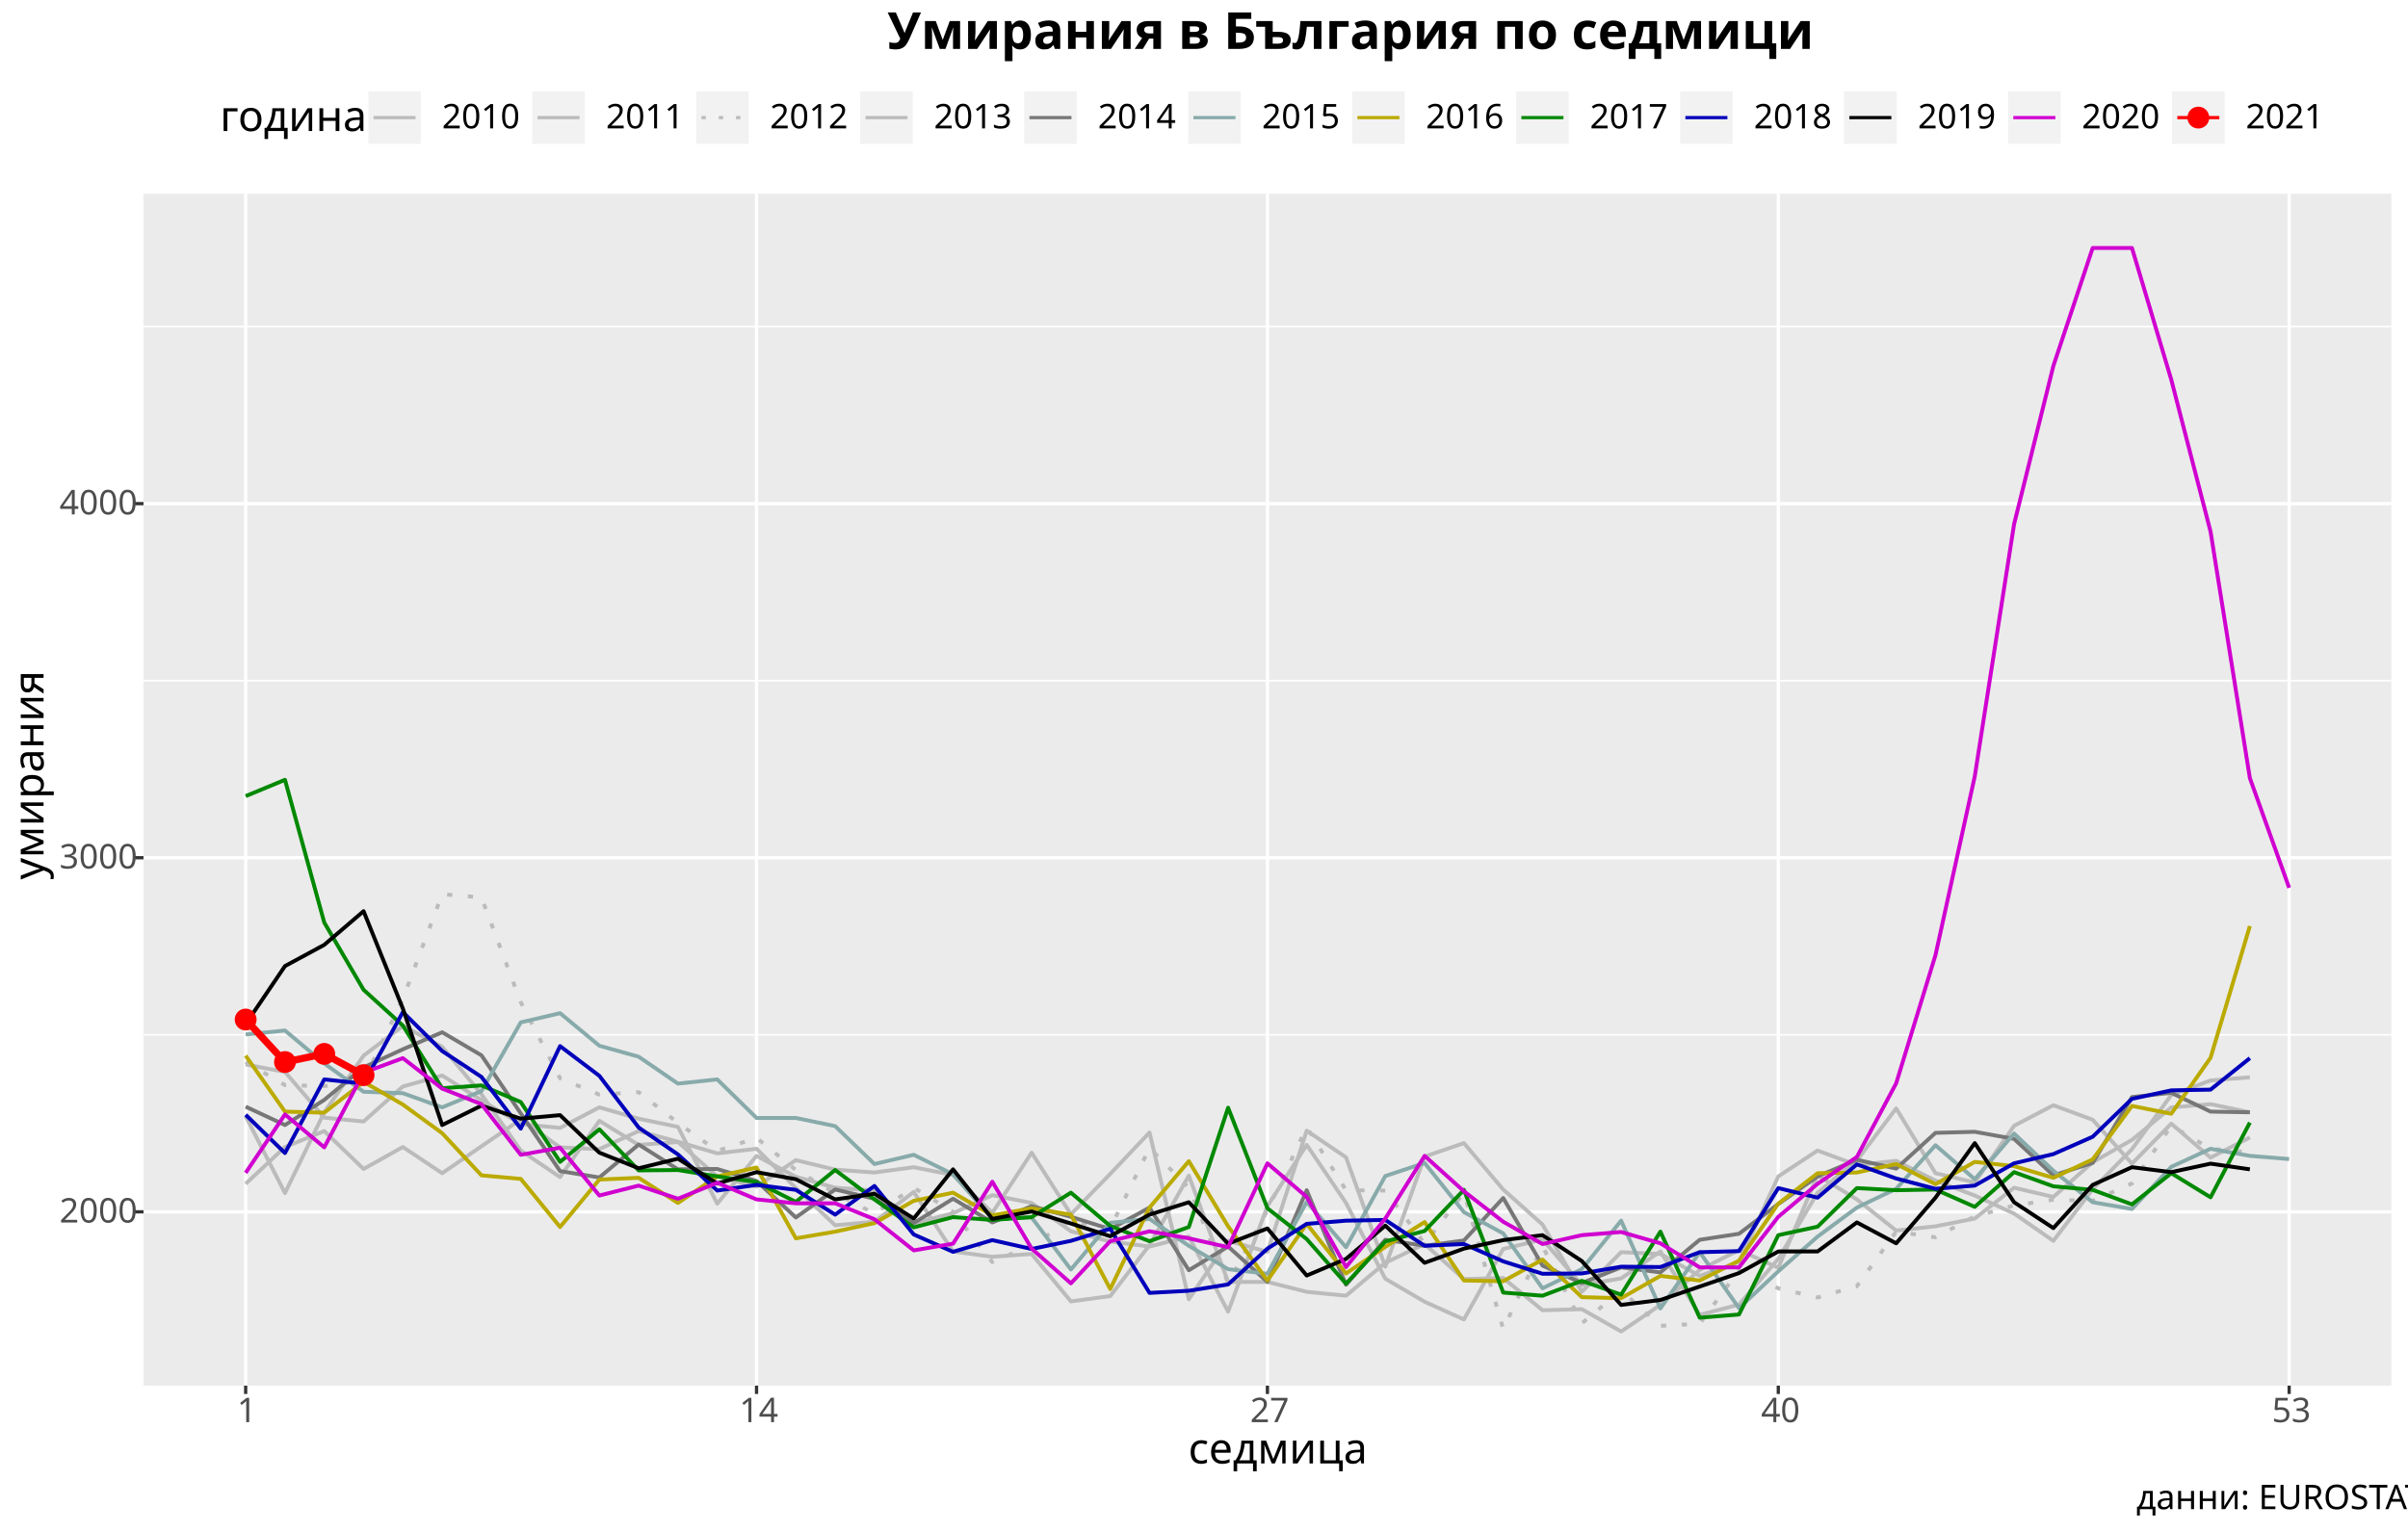
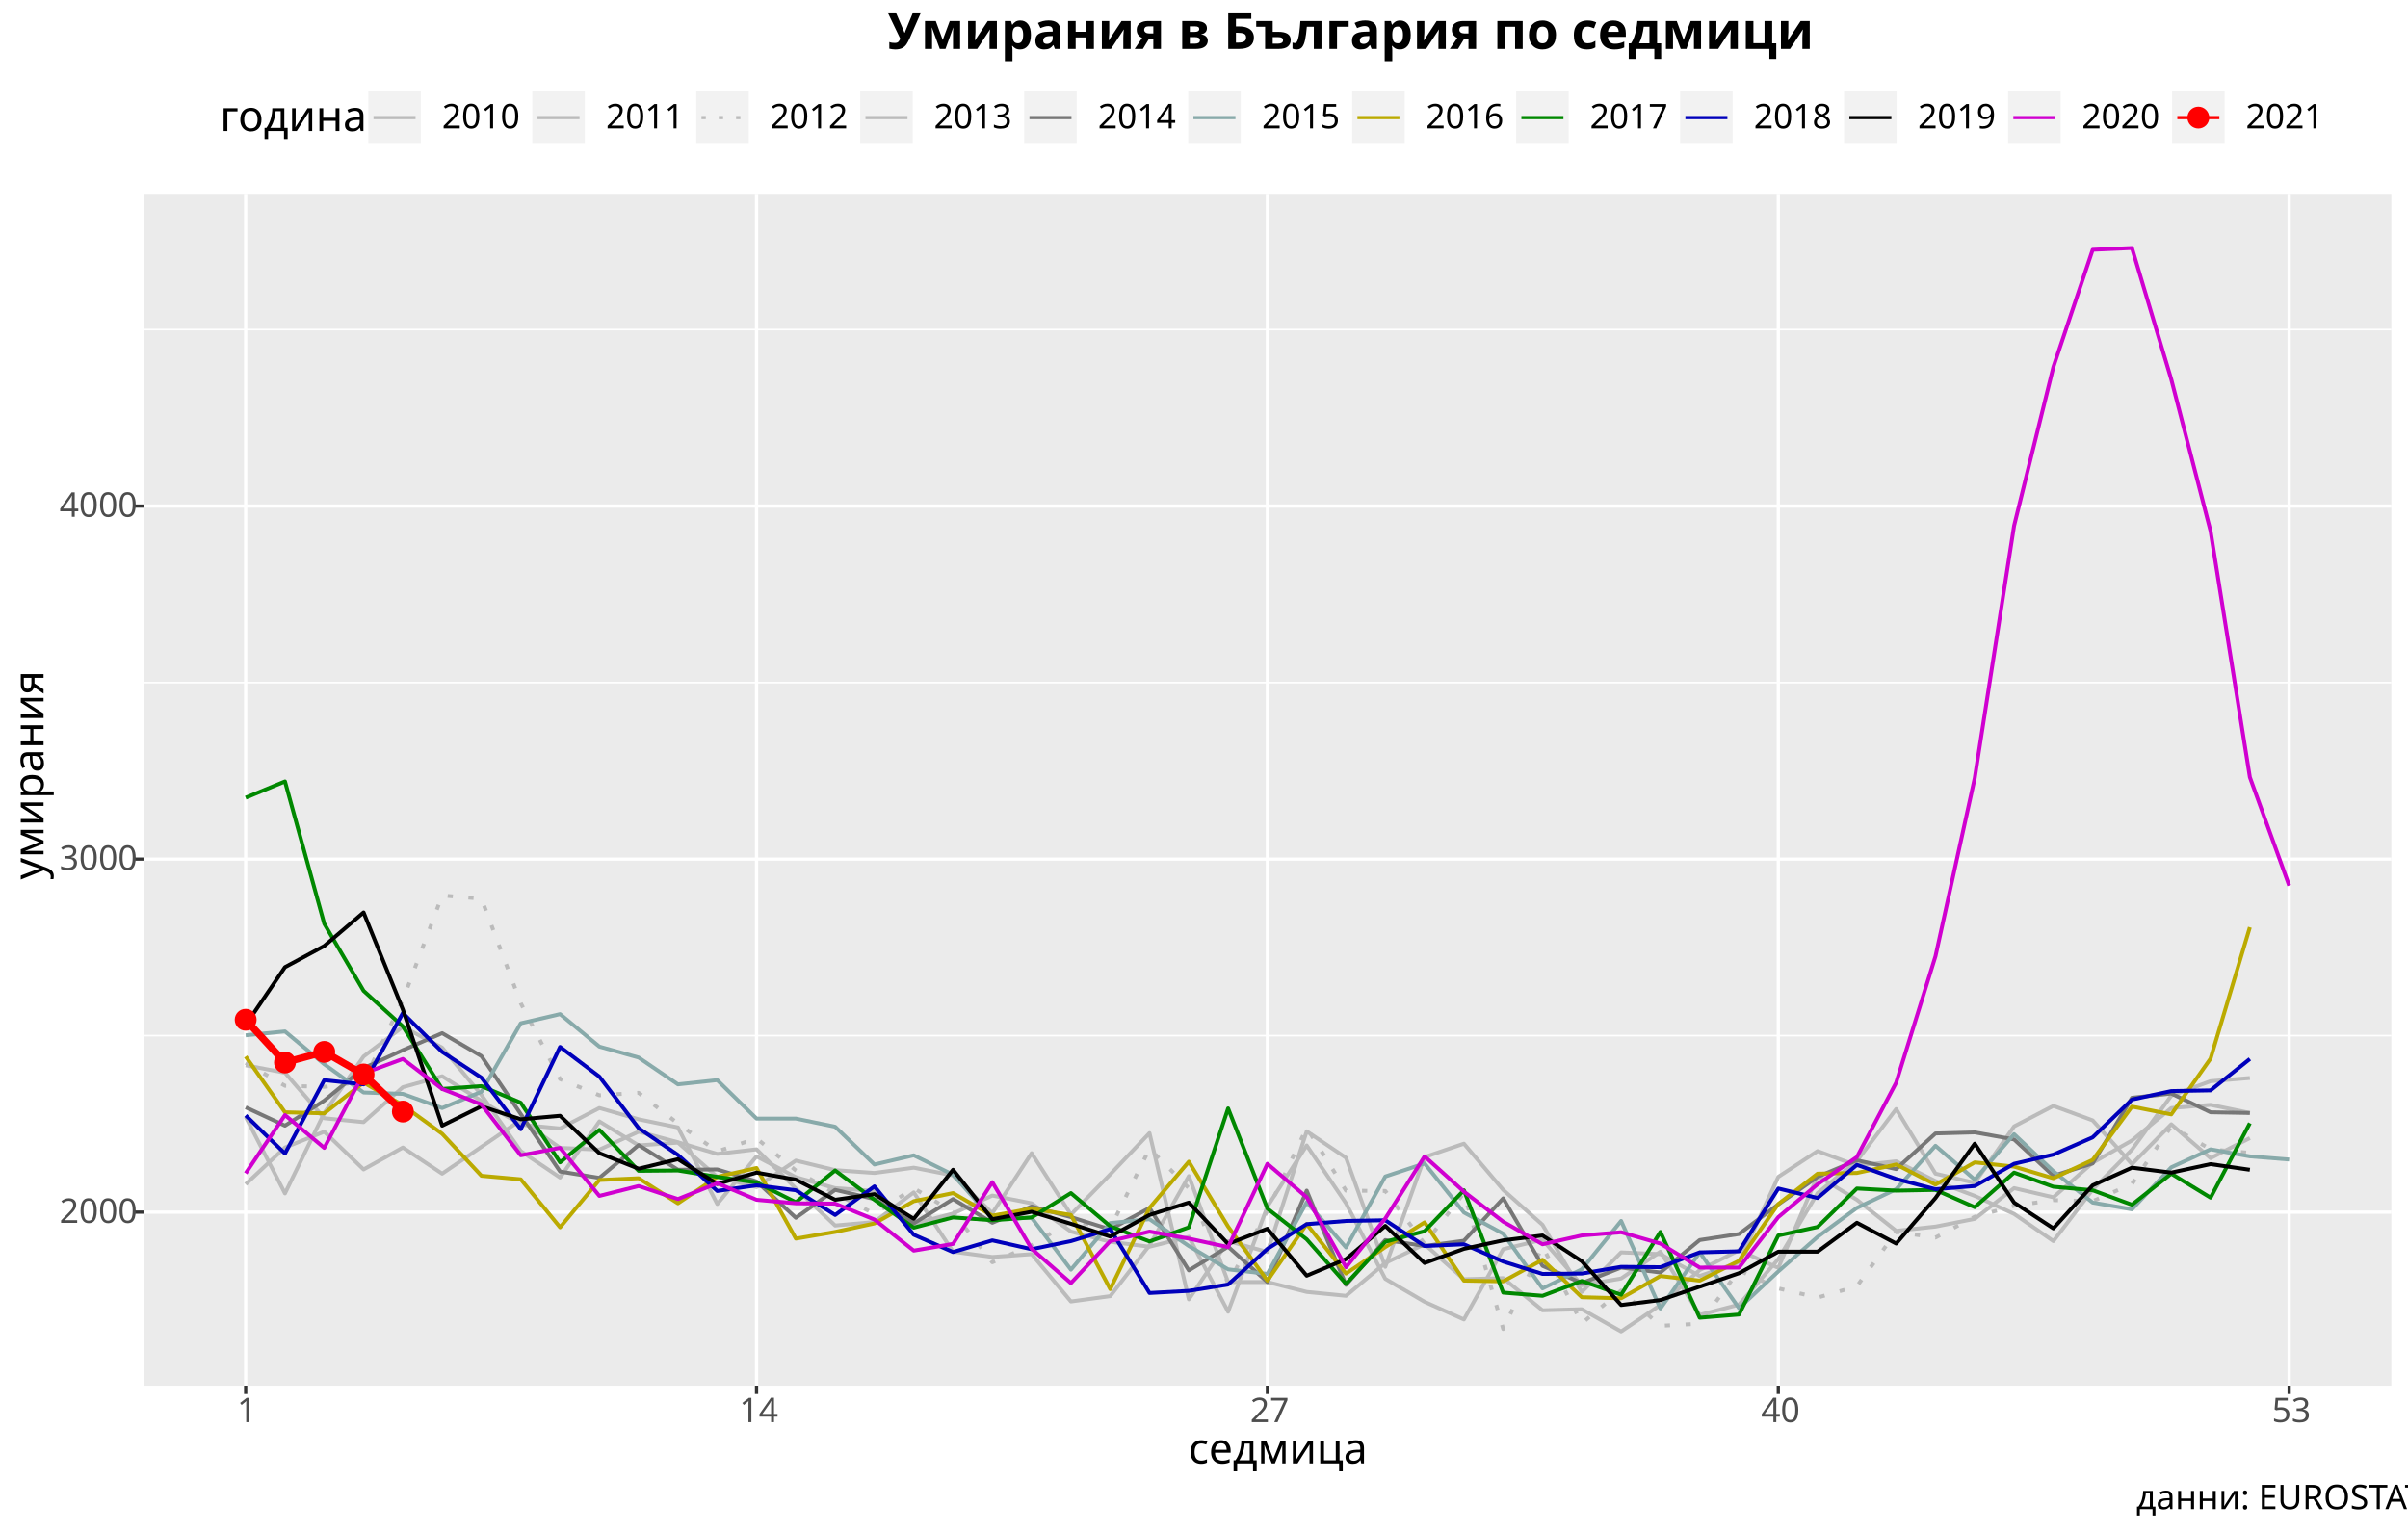
<svg xmlns="http://www.w3.org/2000/svg" viewBox="0 0 792.00 504.00">
  <defs>
    <style type="text/css">
    line, polyline, polygon, path, rect, circle {
      fill: none;
      stroke: #000000;
      stroke-linecap: round;
      stroke-linejoin: round;
      stroke-miterlimit: 10.00;
    }
  </style>
  </defs>
  <rect width="100%" height="100%" style="stroke: none; fill: #FFFFFF;" />
  <rect x="0.00" y="0.00" width="792.00" height="504.00" style="stroke-width: 1.07; stroke: #FFFFFF; fill: #FFFFFF;" />
  <defs>
    <clipPath id="cpNDcuMjB8Nzg2LjUyfDQ1NS44OHw2My43Nw==">
      <rect x="47.20" y="63.77" width="739.32" height="392.12" />
    </clipPath>
  </defs>
  <rect x="47.20" y="63.77" width="739.32" height="392.12" style="stroke-width: 1.07; stroke: none; fill: #EBEBEB;" clip-path="url(#cpNDcuMjB8Nzg2LjUyfDQ1NS44OHw2My43Nw==)" />
-   <polyline points="47.20,340.44 786.52,340.44 " style="stroke-width: 0.53; stroke: #FFFFFF; stroke-linecap: butt;" clip-path="url(#cpNDcuMjB8Nzg2LjUyfDQ1NS44OHw2My43Nw==)" />
-   <polyline points="47.20,223.94 786.52,223.94 " style="stroke-width: 0.53; stroke: #FFFFFF; stroke-linecap: butt;" clip-path="url(#cpNDcuMjB8Nzg2LjUyfDQ1NS44OHw2My43Nw==)" />
-   <polyline points="47.20,107.45 786.52,107.45 " style="stroke-width: 0.53; stroke: #FFFFFF; stroke-linecap: butt;" clip-path="url(#cpNDcuMjB8Nzg2LjUyfDQ1NS44OHw2My43Nw==)" />
-   <polyline points="47.20,398.69 786.52,398.69 " style="stroke-width: 1.07; stroke: #FFFFFF; stroke-linecap: butt;" clip-path="url(#cpNDcuMjB8Nzg2LjUyfDQ1NS44OHw2My43Nw==)" />
-   <polyline points="47.20,282.19 786.52,282.19 " style="stroke-width: 1.07; stroke: #FFFFFF; stroke-linecap: butt;" clip-path="url(#cpNDcuMjB8Nzg2LjUyfDQ1NS44OHw2My43Nw==)" />
-   <polyline points="47.20,165.70 786.52,165.70 " style="stroke-width: 1.07; stroke: #FFFFFF; stroke-linecap: butt;" clip-path="url(#cpNDcuMjB8Nzg2LjUyfDQ1NS44OHw2My43Nw==)" />
+   <polyline points="47.20,340.72 786.52,340.72 " style="stroke-width: 0.53; stroke: #FFFFFF; stroke-linecap: butt;" clip-path="url(#cpNDcuMjB8Nzg2LjUyfDQ1NS44OHw2My43Nw==)" />
+   <polyline points="47.20,224.57 786.52,224.57 " style="stroke-width: 0.53; stroke: #FFFFFF; stroke-linecap: butt;" clip-path="url(#cpNDcuMjB8Nzg2LjUyfDQ1NS44OHw2My43Nw==)" />
+   <polyline points="47.20,108.42 786.52,108.42 " style="stroke-width: 0.53; stroke: #FFFFFF; stroke-linecap: butt;" clip-path="url(#cpNDcuMjB8Nzg2LjUyfDQ1NS44OHw2My43Nw==)" />
+   <polyline points="47.20,398.80 786.52,398.80 " style="stroke-width: 1.07; stroke: #FFFFFF; stroke-linecap: butt;" clip-path="url(#cpNDcuMjB8Nzg2LjUyfDQ1NS44OHw2My43Nw==)" />
+   <polyline points="47.20,282.65 786.52,282.65 " style="stroke-width: 1.07; stroke: #FFFFFF; stroke-linecap: butt;" clip-path="url(#cpNDcuMjB8Nzg2LjUyfDQ1NS44OHw2My43Nw==)" />
+   <polyline points="47.20,166.50 786.52,166.50 " style="stroke-width: 1.07; stroke: #FFFFFF; stroke-linecap: butt;" clip-path="url(#cpNDcuMjB8Nzg2LjUyfDQ1NS44OHw2My43Nw==)" />
  <polyline points="80.80,455.88 80.80,63.77 " style="stroke-width: 1.07; stroke: #FFFFFF; stroke-linecap: butt;" clip-path="url(#cpNDcuMjB8Nzg2LjUyfDQ1NS44OHw2My43Nw==)" />
  <polyline points="248.83,455.88 248.83,63.77 " style="stroke-width: 1.07; stroke: #FFFFFF; stroke-linecap: butt;" clip-path="url(#cpNDcuMjB8Nzg2LjUyfDQ1NS44OHw2My43Nw==)" />
  <polyline points="416.86,455.88 416.86,63.77 " style="stroke-width: 1.07; stroke: #FFFFFF; stroke-linecap: butt;" clip-path="url(#cpNDcuMjB8Nzg2LjUyfDQ1NS44OHw2My43Nw==)" />
  <polyline points="584.89,455.88 584.89,63.77 " style="stroke-width: 1.07; stroke: #FFFFFF; stroke-linecap: butt;" clip-path="url(#cpNDcuMjB8Nzg2LjUyfDQ1NS44OHw2My43Nw==)" />
  <polyline points="752.91,455.88 752.91,63.77 " style="stroke-width: 1.07; stroke: #FFFFFF; stroke-linecap: butt;" clip-path="url(#cpNDcuMjB8Nzg2LjUyfDQ1NS44OHw2My43Nw==)" />
-   <polyline points="80.80,367.23 93.73,392.51 106.65,365.95 119.58,347.31 132.50,337.53 145.43,344.40 158.35,360.01 171.28,378.53 184.21,387.27 197.13,368.75 210.06,376.67 222.98,375.74 235.91,387.04 248.83,390.41 261.76,381.68 274.68,384.82 287.61,385.75 300.53,384.01 313.46,386.57 326.38,399.03 339.31,379.23 352.23,399.50 365.16,386.22 378.08,372.59 391.01,427.46 403.93,408.24 416.86,411.85 429.78,372.01 442.71,380.75 455.63,416.74 468.56,380.51 481.49,376.09 494.41,391.35 507.34,402.88 520.26,425.01 533.19,411.97 546.11,412.55 559.04,419.77 571.96,415.23 584.89,387.04 597.81,378.53 610.74,383.31 623.66,381.91 636.59,388.43 649.51,393.33 662.44,399.27 675.36,408.24 688.29,391.23 701.21,378.07 714.14,360.24 727.06,355.47 739.99,354.42 " style="stroke-width: 1.28; stroke: #BBBBBB; stroke-linecap: butt;" clip-path="url(#cpNDcuMjB8Nzg2LjUyfDQ1NS44OHw2My43Nw==)" />
-   <polyline points="80.80,350.22 93.73,352.67 106.65,367.70 119.58,368.98 132.50,357.45 145.43,353.84 158.35,361.99 171.28,369.79 184.21,371.08 197.13,364.32 210.06,368.05 222.98,370.73 235.91,396.01 248.83,380.28 261.76,387.15 274.68,390.76 287.61,391.70 300.53,402.53 313.46,399.15 326.38,393.21 339.31,395.77 352.23,405.09 365.16,408.47 378.08,410.10 391.01,406.84 403.93,431.54 416.86,396.82 429.78,376.67 442.71,395.77 455.63,420.70 468.56,428.27 481.49,434.10 494.41,410.92 507.34,407.77 520.26,422.80 533.19,420.59 546.11,411.73 559.04,432.58 571.96,429.21 584.89,414.18 597.81,392.39 610.74,381.79 623.66,364.67 636.59,385.99 649.51,389.02 662.44,370.38 675.36,363.62 688.29,368.40 701.21,382.84 714.14,369.68 727.06,380.86 739.99,374.22 " style="stroke-width: 1.28; stroke: #BBBBBB; stroke-linecap: butt;" clip-path="url(#cpNDcuMjB8Nzg2LjUyfDQ1NS44OHw2My43Nw==)" />
-   <polyline points="80.80,349.41 93.73,356.98 106.65,357.33 119.58,355.58 132.50,328.67 145.43,294.19 158.35,295.24 171.28,329.72 184.21,354.77 197.13,360.13 210.06,359.31 222.98,369.45 235.91,378.65 248.83,374.34 261.76,384.94 274.68,392.51 287.61,399.27 300.53,390.76 313.46,398.69 326.38,415.23 339.31,409.64 352.23,401.60 365.16,404.04 378.08,377.72 391.01,390.76 403.93,422.22 416.86,398.22 429.78,370.84 442.71,391.58 455.63,391.70 468.56,409.17 481.49,392.39 494.41,437.24 507.34,409.99 520.26,435.38 533.19,424.55 546.11,436.20 559.04,435.50 571.96,417.91 584.89,423.85 597.81,426.88 610.74,423.15 623.66,405.21 636.59,407.07 649.51,400.20 662.44,396.59 675.36,394.72 688.29,395.07 701.21,389.37 714.14,370.38 727.06,377.95 739.99,379.11 " style="stroke-width: 1.28; stroke: #BBBBBB; stroke-dasharray: 1.71,5.12; stroke-linecap: butt;" clip-path="url(#cpNDcuMjB8Nzg2LjUyfDQ1NS44OHw2My43Nw==)" />
-   <polyline points="80.80,389.48 93.73,377.37 106.65,372.12 119.58,384.59 132.50,377.37 145.43,385.99 158.35,377.13 171.28,368.28 184.21,377.48 197.13,378.07 210.06,372.12 222.98,375.62 235.91,379.46 248.83,377.95 261.76,390.88 274.68,403.11 287.61,401.95 300.53,392.16 313.46,411.73 326.38,413.48 339.31,412.55 352.23,428.16 365.16,426.41 378.08,409.64 391.01,386.80 403.93,421.75 416.86,421.75 429.78,425.01 442.71,426.29 455.63,415.46 468.56,409.29 481.49,420.82 494.41,420.47 507.34,431.07 520.26,430.72 533.19,438.06 546.11,429.32 559.04,417.79 571.96,411.27 584.89,417.09 597.81,386.69 610.74,394.61 623.66,404.86 636.59,403.46 649.51,400.90 662.44,390.76 675.36,393.79 688.29,382.38 701.21,375.04 714.14,364.32 727.06,363.27 739.99,365.95 " style="stroke-width: 1.28; stroke: #BBBBBB; stroke-linecap: butt;" clip-path="url(#cpNDcuMjB8Nzg2LjUyfDQ1NS44OHw2My43Nw==)" />
-   <polyline points="80.80,364.09 93.73,370.14 106.65,361.87 119.58,351.16 132.50,345.21 145.43,339.62 158.35,347.20 171.28,366.30 184.21,385.29 197.13,387.39 210.06,376.55 222.98,384.71 235.91,384.59 248.83,388.55 261.76,400.55 274.68,391.35 287.61,394.38 300.53,402.41 313.46,394.38 326.38,402.18 339.31,396.82 352.23,400.32 365.16,404.39 378.08,397.29 391.01,417.91 403.93,410.10 416.86,421.75 429.78,391.58 442.71,422.68 455.63,407.89 468.56,409.87 481.49,408.12 494.41,394.14 507.34,416.39 520.26,422.10 533.19,416.97 546.11,418.61 559.04,407.89 571.96,405.91 584.89,396.12 597.81,387.04 610.74,381.56 623.66,384.47 636.59,372.71 649.51,372.36 662.44,374.69 675.36,386.69 688.29,382.61 701.21,360.94 714.14,359.54 727.06,365.72 739.99,365.95 " style="stroke-width: 1.28; stroke: #777777; stroke-linecap: butt;" clip-path="url(#cpNDcuMjB8Nzg2LjUyfDQ1NS44OHw2My43Nw==)" />
-   <polyline points="80.80,340.32 93.73,339.04 106.65,349.87 119.58,359.19 132.50,359.66 145.43,364.32 158.35,358.96 171.28,336.36 184.21,333.33 197.13,344.05 210.06,347.66 222.98,356.51 235.91,355.12 248.83,367.81 261.76,367.81 274.68,370.49 287.61,382.96 300.53,379.93 313.46,386.34 326.38,400.90 339.31,400.55 352.23,417.67 365.16,402.30 378.08,401.02 391.01,409.87 403.93,417.56 416.86,419.07 429.78,395.42 442.71,410.33 455.63,386.92 468.56,382.61 481.49,398.80 494.41,405.79 507.34,423.85 520.26,417.56 533.19,401.60 546.11,430.49 559.04,411.97 571.96,430.37 584.89,418.26 597.81,406.84 610.74,397.29 623.66,391.11 636.59,376.78 649.51,387.97 662.44,372.94 675.36,385.17 688.29,395.54 701.21,397.75 714.14,383.89 727.06,377.95 739.99,380.28 752.91,381.33 " style="stroke-width: 1.28; stroke: #88AAAA; stroke-linecap: butt;" clip-path="url(#cpNDcuMjB8Nzg2LjUyfDQ1NS44OHw2My43Nw==)" />
-   <polyline points="80.80,347.31 93.73,365.72 106.65,366.07 119.58,355.93 132.50,363.39 145.43,372.82 158.35,386.69 171.28,387.85 184.21,403.69 197.13,388.08 210.06,387.50 222.98,395.77 235.91,387.04 248.83,384.12 261.76,407.42 274.68,405.21 287.61,402.41 300.53,395.07 313.46,392.39 326.38,399.85 339.31,397.52 352.23,399.62 365.16,424.08 378.08,397.29 391.01,382.03 403.93,403.46 416.86,421.29 429.78,402.65 442.71,418.96 455.63,410.22 468.56,402.06 481.49,421.29 494.41,421.52 507.34,414.41 520.26,426.76 533.19,427.11 546.11,419.77 559.04,421.29 571.96,414.76 584.89,396.01 597.81,385.99 610.74,385.75 623.66,382.96 636.59,389.60 649.51,382.26 662.44,383.66 675.36,387.50 688.29,381.44 701.21,363.85 714.14,366.42 727.06,348.01 739.99,304.67 " style="stroke-width: 1.28; stroke: #BBAA00; stroke-linecap: butt;" clip-path="url(#cpNDcuMjB8Nzg2LjUyfDQ1NS44OHw2My43Nw==)" />
-   <polyline points="80.80,261.92 93.73,256.56 106.65,303.51 119.58,325.64 132.50,337.41 145.43,358.03 158.35,357.10 171.28,362.57 184.21,382.26 197.13,371.54 210.06,385.06 222.98,384.94 235.91,387.04 248.83,388.90 261.76,395.42 274.68,384.94 287.61,394.61 300.53,403.81 313.46,400.43 326.38,401.36 339.31,400.43 352.23,392.39 365.16,403.35 378.08,408.35 391.01,403.69 403.93,364.44 416.86,397.52 429.78,407.66 442.71,422.33 455.63,408.47 468.56,404.98 481.49,391.46 494.41,425.25 507.34,426.29 520.26,421.40 533.19,425.94 546.11,405.21 559.04,433.52 571.96,432.47 584.89,406.37 597.81,403.58 610.74,390.88 623.66,391.58 636.59,391.35 649.51,397.05 662.44,385.64 675.36,390.30 688.29,391.46 701.21,396.24 714.14,385.99 727.06,393.91 739.99,369.33 " style="stroke-width: 1.28; stroke: #008800; stroke-linecap: butt;" clip-path="url(#cpNDcuMjB8Nzg2LjUyfDQ1NS44OHw2My43Nw==)" />
-   <polyline points="80.80,366.77 93.73,379.35 106.65,355.12 119.58,356.51 132.50,332.98 145.43,345.80 158.35,354.30 171.28,371.31 184.21,344.17 197.13,353.95 210.06,370.96 222.98,379.81 235.91,391.70 248.83,389.83 261.76,391.46 274.68,399.62 287.61,390.18 300.53,406.14 313.46,411.85 326.38,408.00 339.31,410.92 352.23,408.24 365.16,404.28 378.08,425.36 391.01,424.66 403.93,422.57 416.86,410.80 429.78,402.65 442.71,401.60 455.63,401.36 468.56,409.87 481.49,409.29 494.41,414.99 507.34,419.07 520.26,418.96 533.19,416.74 546.11,416.86 559.04,411.97 571.96,411.62 584.89,390.88 597.81,394.03 610.74,383.08 623.66,387.73 636.59,391.11 649.51,390.06 662.44,382.73 675.36,379.70 688.29,373.99 701.21,361.52 714.14,358.73 727.06,358.49 739.99,348.13 " style="stroke-width: 1.28; stroke: #0000BB; stroke-linecap: butt;" clip-path="url(#cpNDcuMjB8Nzg2LjUyfDQ1NS44OHw2My43Nw==)" />
-   <polyline points="80.80,336.94 93.73,317.84 106.65,310.85 119.58,299.78 132.50,331.82 145.43,370.14 158.35,363.74 171.28,368.05 184.21,366.88 197.13,379.23 210.06,384.36 222.98,381.21 235.91,389.37 248.83,385.64 261.76,387.97 274.68,394.61 287.61,392.74 300.53,400.90 313.46,384.71 326.38,401.02 339.31,398.57 352.23,402.53 365.16,406.72 378.08,399.62 391.01,395.54 403.93,409.17 416.86,404.16 429.78,419.65 442.71,414.18 455.63,403.23 468.56,415.46 481.49,410.80 494.41,408.00 507.34,406.37 520.26,414.88 533.19,429.32 546.11,427.69 559.04,423.27 571.96,418.84 584.89,411.73 597.81,411.73 610.74,402.18 623.66,409.05 636.59,394.03 649.51,376.09 662.44,395.54 675.36,404.04 688.29,389.83 701.21,384.01 714.14,385.64 727.06,382.84 739.99,384.71 " style="stroke-width: 1.28; stroke-linecap: butt;" clip-path="url(#cpNDcuMjB8Nzg2LjUyfDQ1NS44OHw2My43Nw==)" />
-   <polyline points="80.80,385.87 93.73,366.65 106.65,377.48 119.58,352.90 132.50,348.13 145.43,358.15 158.35,363.27 171.28,379.93 184.21,377.60 197.13,393.33 210.06,390.06 222.98,394.38 235.91,389.13 248.83,394.61 261.76,395.89 274.68,395.89 287.61,401.13 300.53,411.38 313.46,409.17 326.38,388.78 339.31,410.80 352.23,422.22 365.16,408.35 378.08,405.09 391.01,407.42 403.93,410.33 416.86,382.73 429.78,393.79 442.71,416.86 455.63,400.90 468.56,380.28 481.49,391.93 494.41,401.95 507.34,409.29 520.26,406.37 533.19,405.33 546.11,409.05 559.04,416.97 571.96,416.97 584.89,400.32 597.81,389.48 610.74,380.63 623.66,356.40 636.59,314.23 649.51,255.40 662.44,172.45 675.36,120.38 688.29,81.59 701.21,81.59 714.14,124.92 727.06,174.90 739.99,255.98 752.91,292.09 " style="stroke-width: 1.28; stroke: #D000D0; stroke-linecap: butt;" clip-path="url(#cpNDcuMjB8Nzg2LjUyfDQ1NS44OHw2My43Nw==)" />
-   <polyline points="80.80,335.43 93.73,349.41 106.65,346.73 119.58,353.72 " style="stroke-width: 2.35; stroke: #FF0000; stroke-linecap: butt;" clip-path="url(#cpNDcuMjB8Nzg2LjUyfDQ1NS44OHw2My43Nw==)" />
-   <circle cx="80.80" cy="335.43" r="3.24" style="stroke-width: 0.71; stroke: #FF0000; fill: #FF0000;" clip-path="url(#cpNDcuMjB8Nzg2LjUyfDQ1NS44OHw2My43Nw==)" />
-   <circle cx="93.73" cy="349.41" r="3.24" style="stroke-width: 0.71; stroke: #FF0000; fill: #FF0000;" clip-path="url(#cpNDcuMjB8Nzg2LjUyfDQ1NS44OHw2My43Nw==)" />
-   <circle cx="106.65" cy="346.73" r="3.24" style="stroke-width: 0.71; stroke: #FF0000; fill: #FF0000;" clip-path="url(#cpNDcuMjB8Nzg2LjUyfDQ1NS44OHw2My43Nw==)" />
-   <circle cx="119.58" cy="353.72" r="3.24" style="stroke-width: 0.71; stroke: #FF0000; fill: #FF0000;" clip-path="url(#cpNDcuMjB8Nzg2LjUyfDQ1NS44OHw2My43Nw==)" />
+   <polyline points="80.80,367.44 93.73,392.64 106.65,366.16 119.58,347.58 132.50,337.82 145.43,344.67 158.35,360.24 171.28,378.71 184.21,387.42 197.13,368.95 210.06,376.85 222.98,375.92 235.91,387.19 248.83,390.55 261.76,381.84 274.68,384.98 287.61,385.91 300.53,384.17 313.46,386.72 326.38,399.15 339.31,379.40 352.23,399.61 365.16,386.37 378.08,372.78 391.01,427.49 403.93,408.33 416.86,411.93 429.78,372.20 442.71,380.91 455.63,416.80 468.56,380.68 481.49,376.27 494.41,391.48 507.34,402.98 520.26,425.05 533.19,412.04 546.11,412.62 559.04,419.82 571.96,415.29 584.89,387.19 597.81,378.71 610.74,383.47 623.66,382.07 636.59,388.58 649.51,393.46 662.44,399.38 675.36,408.33 688.29,391.37 701.21,378.24 714.14,360.47 727.06,355.71 739.99,354.66 " style="stroke-width: 1.28; stroke: #BBBBBB; stroke-linecap: butt;" clip-path="url(#cpNDcuMjB8Nzg2LjUyfDQ1NS44OHw2My43Nw==)" />
+   <polyline points="80.80,350.48 93.73,352.92 106.65,367.90 119.58,369.18 132.50,357.68 145.43,354.08 158.35,362.21 171.28,370.00 184.21,371.27 197.13,364.54 210.06,368.25 222.98,370.92 235.91,396.13 248.83,380.45 261.76,387.30 274.68,390.90 287.61,391.83 300.53,402.63 313.46,399.27 326.38,393.34 339.31,395.90 352.23,405.19 365.16,408.56 378.08,410.18 391.01,406.93 403.93,431.56 416.86,396.94 429.78,376.85 442.71,395.90 455.63,420.75 468.56,428.30 481.49,434.11 494.41,411.00 507.34,407.86 520.26,422.84 533.19,420.64 546.11,411.81 559.04,432.60 571.96,429.23 584.89,414.25 597.81,392.53 610.74,381.96 623.66,364.88 636.59,386.14 649.51,389.16 662.44,370.58 675.36,363.84 688.29,368.60 701.21,383.00 714.14,369.88 727.06,381.03 739.99,374.41 " style="stroke-width: 1.28; stroke: #BBBBBB; stroke-linecap: butt;" clip-path="url(#cpNDcuMjB8Nzg2LjUyfDQ1NS44OHw2My43Nw==)" />
+   <polyline points="80.80,349.67 93.73,357.22 106.65,357.57 119.58,355.82 132.50,328.99 145.43,294.61 158.35,295.66 171.28,330.04 184.21,355.01 197.13,360.35 210.06,359.54 222.98,369.65 235.91,378.82 248.83,374.52 261.76,385.09 274.68,392.64 287.61,399.38 300.53,390.90 313.46,398.80 326.38,415.29 339.31,409.72 352.23,401.70 365.16,404.14 378.08,377.89 391.01,390.90 403.93,422.26 416.86,398.34 429.78,371.04 442.71,391.72 455.63,391.83 468.56,409.25 481.49,392.53 494.41,437.25 507.34,410.07 520.26,435.39 533.19,424.59 546.11,436.20 559.04,435.50 571.96,417.97 584.89,423.89 597.81,426.91 610.74,423.19 623.66,405.31 636.59,407.16 649.51,400.31 662.44,396.71 675.36,394.85 688.29,395.20 701.21,389.51 714.14,370.58 727.06,378.13 739.99,379.29 " style="stroke-width: 1.28; stroke: #BBBBBB; stroke-dasharray: 1.71,5.12; stroke-linecap: butt;" clip-path="url(#cpNDcuMjB8Nzg2LjUyfDQ1NS44OHw2My43Nw==)" />
+   <polyline points="80.80,389.62 93.73,377.54 106.65,372.32 119.58,384.75 132.50,377.54 145.43,386.14 158.35,377.31 171.28,368.49 184.21,377.66 197.13,378.24 210.06,372.32 222.98,375.80 235.91,379.64 248.83,378.13 261.76,391.02 274.68,403.21 287.61,402.05 300.53,392.30 313.46,411.81 326.38,413.55 339.31,412.62 352.23,428.19 365.16,426.44 378.08,409.72 391.01,386.95 403.93,421.80 416.86,421.80 429.78,425.05 442.71,426.33 455.63,415.53 468.56,409.37 481.49,420.87 494.41,420.52 507.34,431.09 520.26,430.74 533.19,438.06 546.11,429.35 559.04,417.85 571.96,411.35 584.89,417.15 597.81,386.84 610.74,394.74 623.66,404.96 636.59,403.56 649.51,401.01 662.44,390.90 675.36,393.92 688.29,382.54 701.21,375.22 714.14,364.54 727.06,363.49 739.99,366.16 " style="stroke-width: 1.28; stroke: #BBBBBB; stroke-linecap: butt;" clip-path="url(#cpNDcuMjB8Nzg2LjUyfDQ1NS44OHw2My43Nw==)" />
+   <polyline points="80.80,364.30 93.73,370.34 106.65,362.10 119.58,351.41 132.50,345.49 145.43,339.91 158.35,347.46 171.28,366.51 184.21,385.44 197.13,387.53 210.06,376.73 222.98,384.86 235.91,384.75 248.83,388.70 261.76,400.66 274.68,391.48 287.61,394.50 300.53,402.52 313.46,394.50 326.38,402.29 339.31,396.94 352.23,400.43 365.16,404.49 378.08,397.41 391.01,417.97 403.93,410.18 416.86,421.80 429.78,391.72 442.71,422.73 455.63,407.98 468.56,409.95 481.49,408.21 494.41,394.27 507.34,416.46 520.26,422.15 533.19,417.04 546.11,418.66 559.04,407.98 571.96,406.00 584.89,396.25 597.81,387.19 610.74,381.73 623.66,384.63 636.59,372.90 649.51,372.55 662.44,374.87 675.36,386.84 688.29,382.77 701.21,361.17 714.14,359.77 727.06,365.93 739.99,366.16 " style="stroke-width: 1.28; stroke: #777777; stroke-linecap: butt;" clip-path="url(#cpNDcuMjB8Nzg2LjUyfDQ1NS44OHw2My43Nw==)" />
+   <polyline points="80.80,340.61 93.73,339.33 106.65,350.13 119.58,359.43 132.50,359.89 145.43,364.54 158.35,359.19 171.28,336.66 184.21,333.64 197.13,344.33 210.06,347.93 222.98,356.75 235.91,355.36 248.83,368.02 261.76,368.02 274.68,370.69 287.61,383.12 300.53,380.10 313.46,386.49 326.38,401.01 339.31,400.66 352.23,417.73 365.16,402.40 378.08,401.12 391.01,409.95 403.93,417.62 416.86,419.13 429.78,395.55 442.71,410.42 455.63,387.07 468.56,382.77 481.49,398.92 494.41,405.89 507.34,423.89 520.26,417.62 533.19,401.70 546.11,430.51 559.04,412.04 571.96,430.39 584.89,418.31 597.81,406.93 610.74,397.41 623.66,391.25 636.59,376.96 649.51,388.11 662.44,373.13 675.36,385.33 688.29,395.66 701.21,397.87 714.14,384.05 727.06,378.13 739.99,380.45 752.91,381.49 " style="stroke-width: 1.28; stroke: #88AAAA; stroke-linecap: butt;" clip-path="url(#cpNDcuMjB8Nzg2LjUyfDQ1NS44OHw2My43Nw==)" />
+   <polyline points="80.80,347.58 93.73,365.93 106.65,366.28 119.58,356.17 132.50,363.61 145.43,373.01 158.35,386.84 171.28,388.00 184.21,403.80 197.13,388.23 210.06,387.65 222.98,395.90 235.91,387.19 248.83,384.28 261.76,407.51 274.68,405.31 287.61,402.52 300.53,395.20 313.46,392.53 326.38,399.96 339.31,397.64 352.23,399.73 365.16,424.12 378.08,397.41 391.01,382.19 403.93,403.56 416.86,421.33 429.78,402.75 442.71,419.01 455.63,410.30 468.56,402.17 481.49,421.33 494.41,421.57 507.34,414.48 520.26,426.79 533.19,427.14 546.11,419.82 559.04,421.33 571.96,414.83 584.89,396.13 597.81,386.14 610.74,385.91 623.66,383.12 636.59,389.74 649.51,382.42 662.44,383.82 675.36,387.65 688.29,381.61 701.21,364.07 714.14,366.63 727.06,348.27 739.99,305.07 " style="stroke-width: 1.28; stroke: #BBAA00; stroke-linecap: butt;" clip-path="url(#cpNDcuMjB8Nzg2LjUyfDQ1NS44OHw2My43Nw==)" />
+   <polyline points="80.80,262.44 93.73,257.10 106.65,303.90 119.58,325.97 132.50,337.70 145.43,358.26 158.35,357.33 171.28,362.79 184.21,382.42 197.13,371.74 210.06,385.21 222.98,385.09 235.91,387.19 248.83,389.04 261.76,395.55 274.68,385.09 287.61,394.74 300.53,403.91 313.46,400.54 326.38,401.47 339.31,400.54 352.23,392.53 365.16,403.45 378.08,408.44 391.01,403.80 403.93,364.65 416.86,397.64 429.78,407.74 442.71,422.38 455.63,408.56 468.56,405.07 481.49,391.60 494.41,425.28 507.34,426.33 520.26,421.45 533.19,425.98 546.11,405.31 559.04,433.53 571.96,432.48 584.89,406.47 597.81,403.68 610.74,391.02 623.66,391.72 636.59,391.48 649.51,397.17 662.44,385.79 675.36,390.44 688.29,391.60 701.21,396.36 714.14,386.14 727.06,394.04 739.99,369.53 " style="stroke-width: 1.28; stroke: #008800; stroke-linecap: butt;" clip-path="url(#cpNDcuMjB8Nzg2LjUyfDQ1NS44OHw2My43Nw==)" />
+   <polyline points="80.80,366.98 93.73,379.52 106.65,355.36 119.58,356.75 132.50,333.29 145.43,346.07 158.35,354.55 171.28,371.51 184.21,344.44 197.13,354.20 210.06,371.16 222.98,379.98 235.91,391.83 248.83,389.97 261.76,391.60 274.68,399.73 287.61,390.32 300.53,406.23 313.46,411.93 326.38,408.09 339.31,411.00 352.23,408.33 365.16,404.38 378.08,425.40 391.01,424.70 403.93,422.61 416.86,410.88 429.78,402.75 442.71,401.70 455.63,401.47 468.56,409.95 481.49,409.37 494.41,415.06 507.34,419.13 520.26,419.01 533.19,416.80 546.11,416.92 559.04,412.04 571.96,411.69 584.89,391.02 597.81,394.15 610.74,383.24 623.66,387.88 636.59,391.25 649.51,390.21 662.44,382.89 675.36,379.87 688.29,374.18 701.21,361.75 714.14,358.96 727.06,358.73 739.99,348.39 " style="stroke-width: 1.28; stroke: #0000BB; stroke-linecap: butt;" clip-path="url(#cpNDcuMjB8Nzg2LjUyfDQ1NS44OHw2My43Nw==)" />
+   <polyline points="80.80,337.24 93.73,318.19 106.65,311.22 119.58,300.19 132.50,332.13 145.43,370.34 158.35,363.96 171.28,368.25 184.21,367.09 197.13,379.40 210.06,384.51 222.98,381.38 235.91,389.51 248.83,385.79 261.76,388.11 274.68,394.74 287.61,392.88 300.53,401.01 313.46,384.86 326.38,401.12 339.31,398.68 352.23,402.63 365.16,406.82 378.08,399.73 391.01,395.66 403.93,409.25 416.86,404.26 429.78,419.71 442.71,414.25 455.63,403.33 468.56,415.53 481.49,410.88 494.41,408.09 507.34,406.47 520.26,414.95 533.19,429.35 546.11,427.72 559.04,423.31 571.96,418.90 584.89,411.81 597.81,411.81 610.74,402.29 623.66,409.14 636.59,394.15 649.51,376.27 662.44,395.66 675.36,404.14 688.29,389.97 701.21,384.17 714.14,385.79 727.06,383.00 739.99,384.86 " style="stroke-width: 1.28; stroke-linecap: butt;" clip-path="url(#cpNDcuMjB8Nzg2LjUyfDQ1NS44OHw2My43Nw==)" />
+   <polyline points="80.80,386.02 93.73,366.86 106.65,377.66 119.58,353.15 132.50,348.39 145.43,358.26 158.35,363.37 171.28,380.10 184.21,377.66 197.13,393.46 210.06,390.21 222.98,394.50 235.91,389.28 248.83,394.74 261.76,395.90 274.68,396.01 287.61,401.24 300.53,411.46 313.46,409.25 326.38,388.93 339.31,410.88 352.23,422.15 365.16,408.33 378.08,405.19 391.01,407.51 403.93,410.30 416.86,382.89 429.78,393.92 442.71,416.92 455.63,400.89 468.56,380.45 481.49,392.06 494.41,401.94 507.34,409.37 520.26,406.47 533.19,405.42 546.11,409.14 559.04,417.04 571.96,417.04 584.89,400.43 597.81,389.62 610.74,380.68 623.66,356.17 636.59,314.59 649.51,255.93 662.44,173.00 675.36,120.73 688.29,82.17 701.21,81.59 714.14,124.80 727.06,174.74 739.99,255.70 752.91,291.36 " style="stroke-width: 1.28; stroke: #D000D0; stroke-linecap: butt;" clip-path="url(#cpNDcuMjB8Nzg2LjUyfDQ1NS44OHw2My43Nw==)" />
+   <polyline points="80.80,335.50 93.73,349.55 106.65,346.07 119.58,353.50 132.50,365.70 " style="stroke-width: 2.35; stroke: #FF0000; stroke-linecap: butt;" clip-path="url(#cpNDcuMjB8Nzg2LjUyfDQ1NS44OHw2My43Nw==)" />
+   <circle cx="80.80" cy="335.50" r="3.24" style="stroke-width: 0.71; stroke: #FF0000; fill: #FF0000;" clip-path="url(#cpNDcuMjB8Nzg2LjUyfDQ1NS44OHw2My43Nw==)" />
+   <circle cx="93.73" cy="349.55" r="3.24" style="stroke-width: 0.71; stroke: #FF0000; fill: #FF0000;" clip-path="url(#cpNDcuMjB8Nzg2LjUyfDQ1NS44OHw2My43Nw==)" />
+   <circle cx="106.65" cy="346.07" r="3.24" style="stroke-width: 0.71; stroke: #FF0000; fill: #FF0000;" clip-path="url(#cpNDcuMjB8Nzg2LjUyfDQ1NS44OHw2My43Nw==)" />
+   <circle cx="119.58" cy="353.50" r="3.24" style="stroke-width: 0.71; stroke: #FF0000; fill: #FF0000;" clip-path="url(#cpNDcuMjB8Nzg2LjUyfDQ1NS44OHw2My43Nw==)" />
+   <circle cx="132.50" cy="365.70" r="3.24" style="stroke-width: 0.71; stroke: #FF0000; fill: #FF0000;" clip-path="url(#cpNDcuMjB8Nzg2LjUyfDQ1NS44OHw2My43Nw==)" />
  <defs>
    <clipPath id="cpMC4wMHw3OTIuMDB8NTA0LjAwfDAuMDA=">
      <rect x="0.00" y="0.00" width="792.00" height="504.00" />
    </clipPath>
  </defs>
  <g clip-path="url(#cpMC4wMHw3OTIuMDB8NTA0LjAwfDAuMDA=)">
-     <text x="19.56" y="402.22" style="font-size: 11.20px; fill: #4D4D4D; font-family: Calibri;" textLength="22.71px" lengthAdjust="spacingAndGlyphs">2000</text>
+     <text x="19.56" y="402.34" style="font-size: 11.20px; fill: #4D4D4D; font-family: Calibri;" textLength="22.71px" lengthAdjust="spacingAndGlyphs">2000</text>
  </g>
  <g clip-path="url(#cpMC4wMHw3OTIuMDB8NTA0LjAwfDAuMDA=)">
-     <text x="19.56" y="285.73" style="font-size: 11.20px; fill: #4D4D4D; font-family: Calibri;" textLength="22.71px" lengthAdjust="spacingAndGlyphs">3000</text>
+     <text x="19.56" y="286.19" style="font-size: 11.20px; fill: #4D4D4D; font-family: Calibri;" textLength="22.71px" lengthAdjust="spacingAndGlyphs">3000</text>
  </g>
  <g clip-path="url(#cpMC4wMHw3OTIuMDB8NTA0LjAwfDAuMDA=)">
-     <text x="19.56" y="169.24" style="font-size: 11.20px; fill: #4D4D4D; font-family: Calibri;" textLength="22.71px" lengthAdjust="spacingAndGlyphs">4000</text>
+     <text x="19.56" y="170.03" style="font-size: 11.20px; fill: #4D4D4D; font-family: Calibri;" textLength="22.71px" lengthAdjust="spacingAndGlyphs">4000</text>
  </g>
-   <polyline points="44.46,398.69 47.20,398.69 " style="stroke-width: 1.07; stroke: #333333; stroke-linecap: butt;" clip-path="url(#cpMC4wMHw3OTIuMDB8NTA0LjAwfDAuMDA=)" />
-   <polyline points="44.46,282.19 47.20,282.19 " style="stroke-width: 1.07; stroke: #333333; stroke-linecap: butt;" clip-path="url(#cpMC4wMHw3OTIuMDB8NTA0LjAwfDAuMDA=)" />
-   <polyline points="44.46,165.70 47.20,165.70 " style="stroke-width: 1.07; stroke: #333333; stroke-linecap: butt;" clip-path="url(#cpMC4wMHw3OTIuMDB8NTA0LjAwfDAuMDA=)" />
+   <polyline points="44.46,398.80 47.20,398.80 " style="stroke-width: 1.07; stroke: #333333; stroke-linecap: butt;" clip-path="url(#cpMC4wMHw3OTIuMDB8NTA0LjAwfDAuMDA=)" />
+   <polyline points="44.46,282.65 47.20,282.65 " style="stroke-width: 1.07; stroke: #333333; stroke-linecap: butt;" clip-path="url(#cpMC4wMHw3OTIuMDB8NTA0LjAwfDAuMDA=)" />
+   <polyline points="44.46,166.50 47.20,166.50 " style="stroke-width: 1.07; stroke: #333333; stroke-linecap: butt;" clip-path="url(#cpMC4wMHw3OTIuMDB8NTA0LjAwfDAuMDA=)" />
  <polyline points="80.80,458.62 80.80,455.88 " style="stroke-width: 1.07; stroke: #333333; stroke-linecap: butt;" clip-path="url(#cpMC4wMHw3OTIuMDB8NTA0LjAwfDAuMDA=)" />
  <polyline points="248.83,458.62 248.83,455.88 " style="stroke-width: 1.07; stroke: #333333; stroke-linecap: butt;" clip-path="url(#cpMC4wMHw3OTIuMDB8NTA0LjAwfDAuMDA=)" />
  <polyline points="416.86,458.62 416.86,455.88 " style="stroke-width: 1.07; stroke: #333333; stroke-linecap: butt;" clip-path="url(#cpMC4wMHw3OTIuMDB8NTA0LjAwfDAuMDA=)" />
  <polyline points="584.89,458.62 584.89,455.88 " style="stroke-width: 1.07; stroke: #333333; stroke-linecap: butt;" clip-path="url(#cpMC4wMHw3OTIuMDB8NTA0LjAwfDAuMDA=)" />
  <polyline points="752.91,458.62 752.91,455.88 " style="stroke-width: 1.07; stroke: #333333; stroke-linecap: butt;" clip-path="url(#cpMC4wMHw3OTIuMDB8NTA0LjAwfDAuMDA=)" />
  <g clip-path="url(#cpMC4wMHw3OTIuMDB8NTA0LjAwfDAuMDA=)">
    <text x="77.97" y="467.89" style="font-size: 11.20px; fill: #4D4D4D; font-family: Calibri;" textLength="5.68px" lengthAdjust="spacingAndGlyphs">1</text>
  </g>
  <g clip-path="url(#cpMC4wMHw3OTIuMDB8NTA0LjAwfDAuMDA=)">
    <text x="243.15" y="467.89" style="font-size: 11.20px; fill: #4D4D4D; font-family: Calibri;" textLength="11.35px" lengthAdjust="spacingAndGlyphs">14</text>
  </g>
  <g clip-path="url(#cpMC4wMHw3OTIuMDB8NTA0LjAwfDAuMDA=)">
    <text x="411.18" y="467.89" style="font-size: 11.20px; fill: #4D4D4D; font-family: Calibri;" textLength="11.35px" lengthAdjust="spacingAndGlyphs">27</text>
  </g>
  <g clip-path="url(#cpMC4wMHw3OTIuMDB8NTA0LjAwfDAuMDA=)">
    <text x="579.21" y="467.89" style="font-size: 11.20px; fill: #4D4D4D; font-family: Calibri;" textLength="11.35px" lengthAdjust="spacingAndGlyphs">40</text>
  </g>
  <g clip-path="url(#cpMC4wMHw3OTIuMDB8NTA0LjAwfDAuMDA=)">
    <text x="747.24" y="467.89" style="font-size: 11.20px; fill: #4D4D4D; font-family: Calibri;" textLength="11.35px" lengthAdjust="spacingAndGlyphs">53</text>
  </g>
  <g clip-path="url(#cpMC4wMHw3OTIuMDB8NTA0LjAwfDAuMDA=)">
    <text x="390.85" y="481.47" style="font-size: 14.00px; font-family: Calibri;" textLength="52.02px" lengthAdjust="spacingAndGlyphs">седмица</text>
  </g>
  <g clip-path="url(#cpMC4wMHw3OTIuMDB8NTA0LjAwfDAuMDA=)">
    <text transform="translate(14.33,289.39) rotate(-90)" style="font-size: 14.00px; font-family: Calibri;" textLength="59.12px" lengthAdjust="spacingAndGlyphs">умирания</text>
  </g>
  <rect x="66.88" y="24.57" width="699.96" height="28.24" style="stroke-width: 1.07; stroke: none; fill: #FFFFFF;" clip-path="url(#cpMC4wMHw3OTIuMDB8NTA0LjAwfDAuMDA=)" />
  <g clip-path="url(#cpMC4wMHw3OTIuMDB8NTA0LjAwfDAuMDA=)">
    <text x="72.36" y="43.11" style="font-size: 14.00px; font-family: Calibri;" textLength="41.79px" lengthAdjust="spacingAndGlyphs">година</text>
  </g>
  <rect x="121.13" y="30.05" width="17.28" height="17.28" style="stroke-width: 1.07; stroke: none; fill: #F2F2F2;" clip-path="url(#cpMC4wMHw3OTIuMDB8NTA0LjAwfDAuMDA=)" />
  <line x1="122.85" y1="38.69" x2="136.68" y2="38.69" style="stroke-width: 1.07; stroke: #BBBBBB; stroke-linecap: butt;" clip-path="url(#cpMC4wMHw3OTIuMDB8NTA0LjAwfDAuMDA=)" />
  <rect x="175.06" y="30.05" width="17.28" height="17.28" style="stroke-width: 1.07; stroke: none; fill: #F2F2F2;" clip-path="url(#cpMC4wMHw3OTIuMDB8NTA0LjAwfDAuMDA=)" />
  <line x1="176.79" y1="38.69" x2="190.61" y2="38.69" style="stroke-width: 1.07; stroke: #BBBBBB; stroke-linecap: butt;" clip-path="url(#cpMC4wMHw3OTIuMDB8NTA0LjAwfDAuMDA=)" />
  <rect x="228.99" y="30.05" width="17.28" height="17.28" style="stroke-width: 1.07; stroke: none; fill: #F2F2F2;" clip-path="url(#cpMC4wMHw3OTIuMDB8NTA0LjAwfDAuMDA=)" />
  <line x1="230.72" y1="38.69" x2="244.55" y2="38.69" style="stroke-width: 1.07; stroke: #BBBBBB; stroke-dasharray: 1.42,4.27; stroke-linecap: butt;" clip-path="url(#cpMC4wMHw3OTIuMDB8NTA0LjAwfDAuMDA=)" />
  <rect x="282.93" y="30.05" width="17.28" height="17.28" style="stroke-width: 1.07; stroke: none; fill: #F2F2F2;" clip-path="url(#cpMC4wMHw3OTIuMDB8NTA0LjAwfDAuMDA=)" />
  <line x1="284.66" y1="38.69" x2="298.48" y2="38.69" style="stroke-width: 1.07; stroke: #BBBBBB; stroke-linecap: butt;" clip-path="url(#cpMC4wMHw3OTIuMDB8NTA0LjAwfDAuMDA=)" />
  <rect x="336.86" y="30.05" width="17.28" height="17.28" style="stroke-width: 1.07; stroke: none; fill: #F2F2F2;" clip-path="url(#cpMC4wMHw3OTIuMDB8NTA0LjAwfDAuMDA=)" />
  <line x1="338.59" y1="38.69" x2="352.41" y2="38.69" style="stroke-width: 1.07; stroke: #777777; stroke-linecap: butt;" clip-path="url(#cpMC4wMHw3OTIuMDB8NTA0LjAwfDAuMDA=)" />
  <rect x="390.80" y="30.05" width="17.28" height="17.28" style="stroke-width: 1.07; stroke: none; fill: #F2F2F2;" clip-path="url(#cpMC4wMHw3OTIuMDB8NTA0LjAwfDAuMDA=)" />
  <line x1="392.52" y1="38.69" x2="406.35" y2="38.69" style="stroke-width: 1.07; stroke: #88AAAA; stroke-linecap: butt;" clip-path="url(#cpMC4wMHw3OTIuMDB8NTA0LjAwfDAuMDA=)" />
  <rect x="444.73" y="30.05" width="17.28" height="17.28" style="stroke-width: 1.07; stroke: none; fill: #F2F2F2;" clip-path="url(#cpMC4wMHw3OTIuMDB8NTA0LjAwfDAuMDA=)" />
  <line x1="446.46" y1="38.69" x2="460.28" y2="38.69" style="stroke-width: 1.07; stroke: #BBAA00; stroke-linecap: butt;" clip-path="url(#cpMC4wMHw3OTIuMDB8NTA0LjAwfDAuMDA=)" />
  <rect x="498.66" y="30.05" width="17.28" height="17.28" style="stroke-width: 1.07; stroke: none; fill: #F2F2F2;" clip-path="url(#cpMC4wMHw3OTIuMDB8NTA0LjAwfDAuMDA=)" />
  <line x1="500.39" y1="38.69" x2="514.22" y2="38.69" style="stroke-width: 1.07; stroke: #008800; stroke-linecap: butt;" clip-path="url(#cpMC4wMHw3OTIuMDB8NTA0LjAwfDAuMDA=)" />
  <rect x="552.60" y="30.05" width="17.28" height="17.28" style="stroke-width: 1.07; stroke: none; fill: #F2F2F2;" clip-path="url(#cpMC4wMHw3OTIuMDB8NTA0LjAwfDAuMDA=)" />
  <line x1="554.33" y1="38.69" x2="568.15" y2="38.69" style="stroke-width: 1.07; stroke: #0000BB; stroke-linecap: butt;" clip-path="url(#cpMC4wMHw3OTIuMDB8NTA0LjAwfDAuMDA=)" />
  <rect x="606.53" y="30.05" width="17.28" height="17.28" style="stroke-width: 1.07; stroke: none; fill: #F2F2F2;" clip-path="url(#cpMC4wMHw3OTIuMDB8NTA0LjAwfDAuMDA=)" />
  <line x1="608.26" y1="38.69" x2="622.08" y2="38.69" style="stroke-width: 1.07; stroke-linecap: butt;" clip-path="url(#cpMC4wMHw3OTIuMDB8NTA0LjAwfDAuMDA=)" />
  <rect x="660.47" y="30.05" width="17.28" height="17.28" style="stroke-width: 1.07; stroke: none; fill: #F2F2F2;" clip-path="url(#cpMC4wMHw3OTIuMDB8NTA0LjAwfDAuMDA=)" />
  <line x1="662.19" y1="38.69" x2="676.02" y2="38.69" style="stroke-width: 1.07; stroke: #D000D0; stroke-linecap: butt;" clip-path="url(#cpMC4wMHw3OTIuMDB8NTA0LjAwfDAuMDA=)" />
  <rect x="714.40" y="30.05" width="17.28" height="17.28" style="stroke-width: 1.07; stroke: none; fill: #F2F2F2;" clip-path="url(#cpMC4wMHw3OTIuMDB8NTA0LjAwfDAuMDA=)" />
  <line x1="716.13" y1="38.69" x2="729.95" y2="38.69" style="stroke-width: 1.07; stroke: #FF0000; stroke-linecap: butt;" clip-path="url(#cpMC4wMHw3OTIuMDB8NTA0LjAwfDAuMDA=)" />
  <circle cx="723.04" cy="38.69" r="3.24" style="stroke-width: 0.71; stroke: #FF0000; fill: #FF0000;" clip-path="url(#cpMC4wMHw3OTIuMDB8NTA0LjAwfDAuMDA=)" />
  <g clip-path="url(#cpMC4wMHw3OTIuMDB8NTA0LjAwfDAuMDA=)">
    <text x="145.38" y="42.23" style="font-size: 11.20px; font-family: Calibri;" textLength="22.71px" lengthAdjust="spacingAndGlyphs">2010</text>
  </g>
  <g clip-path="url(#cpMC4wMHw3OTIuMDB8NTA0LjAwfDAuMDA=)">
    <text x="199.31" y="42.23" style="font-size: 11.20px; font-family: Calibri;" textLength="22.71px" lengthAdjust="spacingAndGlyphs">2011</text>
  </g>
  <g clip-path="url(#cpMC4wMHw3OTIuMDB8NTA0LjAwfDAuMDA=)">
    <text x="253.25" y="42.23" style="font-size: 11.20px; font-family: Calibri;" textLength="22.71px" lengthAdjust="spacingAndGlyphs">2012</text>
  </g>
  <g clip-path="url(#cpMC4wMHw3OTIuMDB8NTA0LjAwfDAuMDA=)">
    <text x="307.18" y="42.23" style="font-size: 11.20px; font-family: Calibri;" textLength="22.71px" lengthAdjust="spacingAndGlyphs">2013</text>
  </g>
  <g clip-path="url(#cpMC4wMHw3OTIuMDB8NTA0LjAwfDAuMDA=)">
    <text x="361.12" y="42.23" style="font-size: 11.20px; font-family: Calibri;" textLength="22.71px" lengthAdjust="spacingAndGlyphs">2014</text>
  </g>
  <g clip-path="url(#cpMC4wMHw3OTIuMDB8NTA0LjAwfDAuMDA=)">
    <text x="415.05" y="42.23" style="font-size: 11.20px; font-family: Calibri;" textLength="22.71px" lengthAdjust="spacingAndGlyphs">2015</text>
  </g>
  <g clip-path="url(#cpMC4wMHw3OTIuMDB8NTA0LjAwfDAuMDA=)">
    <text x="468.98" y="42.23" style="font-size: 11.20px; font-family: Calibri;" textLength="22.71px" lengthAdjust="spacingAndGlyphs">2016</text>
  </g>
  <g clip-path="url(#cpMC4wMHw3OTIuMDB8NTA0LjAwfDAuMDA=)">
    <text x="522.92" y="42.23" style="font-size: 11.20px; font-family: Calibri;" textLength="22.71px" lengthAdjust="spacingAndGlyphs">2017</text>
  </g>
  <g clip-path="url(#cpMC4wMHw3OTIuMDB8NTA0LjAwfDAuMDA=)">
    <text x="576.85" y="42.23" style="font-size: 11.20px; font-family: Calibri;" textLength="22.71px" lengthAdjust="spacingAndGlyphs">2018</text>
  </g>
  <g clip-path="url(#cpMC4wMHw3OTIuMDB8NTA0LjAwfDAuMDA=)">
    <text x="630.79" y="42.23" style="font-size: 11.20px; font-family: Calibri;" textLength="22.71px" lengthAdjust="spacingAndGlyphs">2019</text>
  </g>
  <g clip-path="url(#cpMC4wMHw3OTIuMDB8NTA0LjAwfDAuMDA=)">
    <text x="684.72" y="42.23" style="font-size: 11.20px; font-family: Calibri;" textLength="22.71px" lengthAdjust="spacingAndGlyphs">2020</text>
  </g>
  <g clip-path="url(#cpMC4wMHw3OTIuMDB8NTA0LjAwfDAuMDA=)">
    <text x="738.65" y="42.23" style="font-size: 11.20px; font-family: Calibri;" textLength="22.71px" lengthAdjust="spacingAndGlyphs">2021</text>
  </g>
  <g clip-path="url(#cpMC4wMHw3OTIuMDB8NTA0LjAwfDAuMDA=)">
    <text x="291.78" y="16.09" style="font-size: 16.80px; font-weight: bold; font-family: Calibri;" textLength="250.15px" lengthAdjust="spacingAndGlyphs">Умирания в България по седмици</text>
  </g>
  <g clip-path="url(#cpMC4wMHw3OTIuMDB8NTA0LjAwfDAuMDA=)">
    <text x="702.65" y="496.52" style="font-size: 11.20px; font-family: Calibri;" textLength="83.87px" lengthAdjust="spacingAndGlyphs">данни: EUROSTAT</text>
  </g>
</svg>
